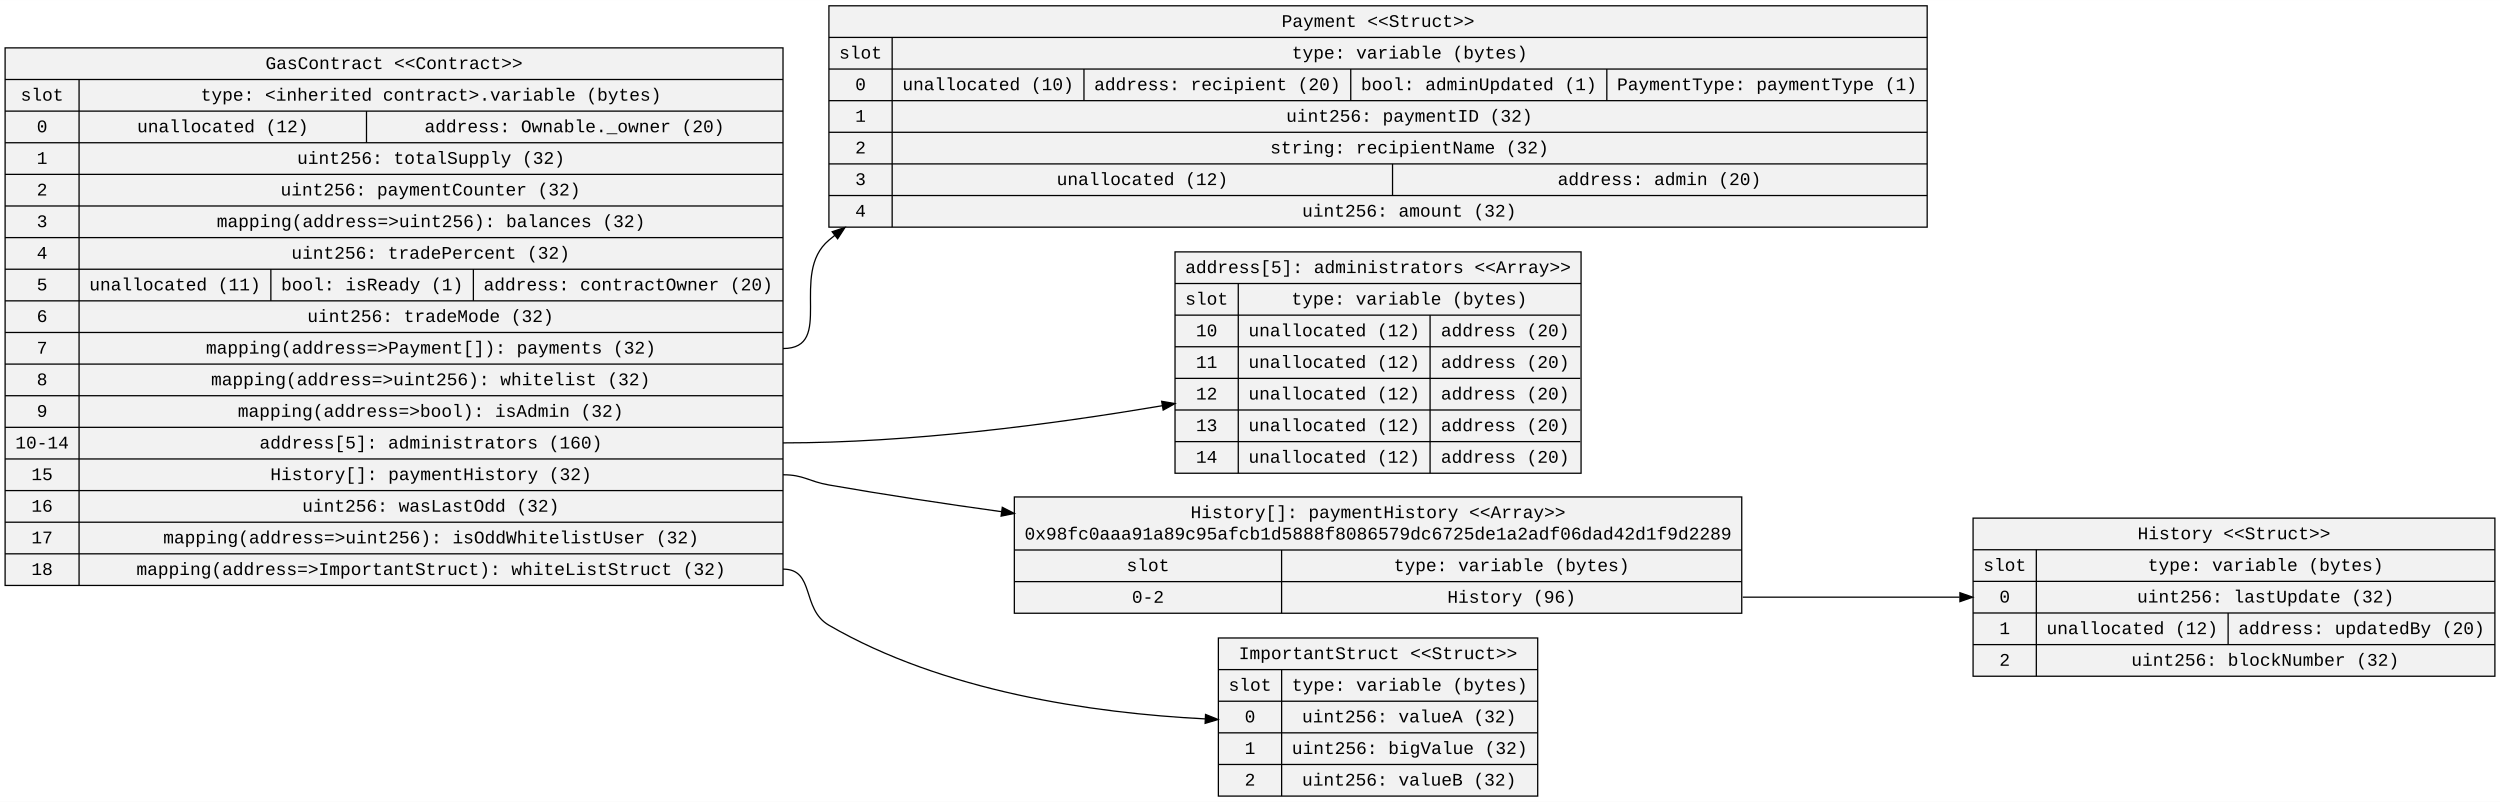
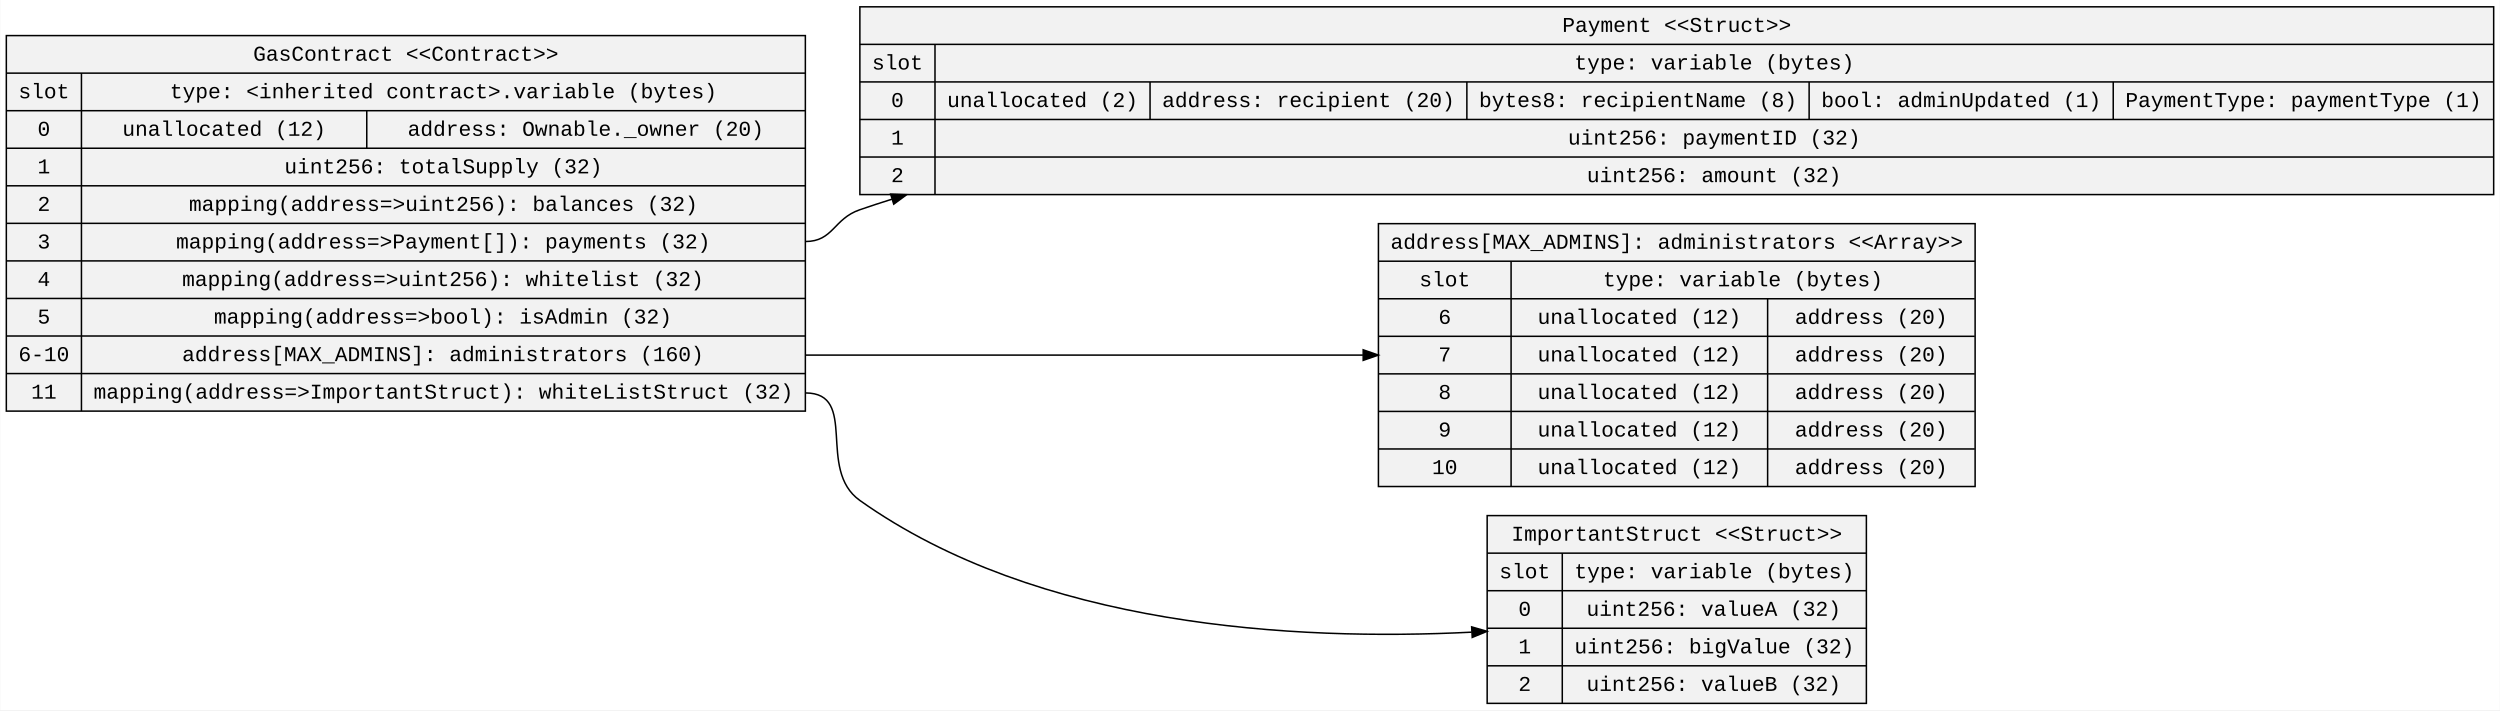
- <svg xmlns="http://www.w3.org/2000/svg" width="1961pt" height="629pt" viewBox="0.00 0.00 1960.67 628.80">
-   <g id="graph0" class="graph" transform="scale(1 1) rotate(0) translate(4 624.8)">
-     <polygon fill="white" stroke="transparent" points="-4,4 -4,-624.8 1956.67,-624.8 1956.67,4 -4,4" />
+ <svg xmlns="http://www.w3.org/2000/svg" width="1651pt" height="469pt" viewBox="0.00 0.00 1650.64 469.00">
+   <g id="graph0" class="graph" transform="scale(1 1) rotate(0) translate(4 465)">
+     <polygon fill="white" stroke="transparent" points="-4,4 -4,-465 1646.64,-465 1646.64,4 -4,4" />
    <g id="node1" class="node">
-       <polygon fill="#f2f2f2" stroke="black" points="0,-165.7 0,-587.3 610.09,-587.3 610.09,-165.7 0,-165.7" />
-       <text text-anchor="middle" x="305.04" y="-570.7" font-family="Courier New" font-size="14.00">GasContract &lt;&lt;Contract&gt;&gt;</text>
-       <polyline fill="none" stroke="black" points="0,-562.5 610.09,-562.5 " />
-       <text text-anchor="middle" x="29" y="-545.9" font-family="Courier New" font-size="14.00">slot</text>
-       <polyline fill="none" stroke="black" points="0,-537.7 58.01,-537.7 " />
-       <text text-anchor="middle" x="29" y="-521.1" font-family="Courier New" font-size="14.00">0</text>
-       <polyline fill="none" stroke="black" points="0,-512.9 58.01,-512.9 " />
-       <text text-anchor="middle" x="29" y="-496.3" font-family="Courier New" font-size="14.00">1</text>
-       <polyline fill="none" stroke="black" points="0,-488.1 58.01,-488.1 " />
-       <text text-anchor="middle" x="29" y="-471.5" font-family="Courier New" font-size="14.00">2</text>
-       <polyline fill="none" stroke="black" points="0,-463.3 58.01,-463.3 " />
-       <text text-anchor="middle" x="29" y="-446.7" font-family="Courier New" font-size="14.00">3</text>
-       <polyline fill="none" stroke="black" points="0,-438.5 58.01,-438.5 " />
-       <text text-anchor="middle" x="29" y="-421.9" font-family="Courier New" font-size="14.00">4</text>
-       <polyline fill="none" stroke="black" points="0,-413.7 58.01,-413.7 " />
-       <text text-anchor="middle" x="29" y="-397.1" font-family="Courier New" font-size="14.00">5</text>
-       <polyline fill="none" stroke="black" points="0,-388.9 58.01,-388.9 " />
-       <text text-anchor="middle" x="29" y="-372.3" font-family="Courier New" font-size="14.00">6</text>
-       <polyline fill="none" stroke="black" points="0,-364.1 58.01,-364.1 " />
-       <text text-anchor="middle" x="29" y="-347.5" font-family="Courier New" font-size="14.00">7</text>
-       <polyline fill="none" stroke="black" points="0,-339.3 58.01,-339.3 " />
-       <text text-anchor="middle" x="29" y="-322.7" font-family="Courier New" font-size="14.00">8</text>
-       <polyline fill="none" stroke="black" points="0,-314.5 58.01,-314.5 " />
-       <text text-anchor="middle" x="29" y="-297.9" font-family="Courier New" font-size="14.00">9</text>
-       <polyline fill="none" stroke="black" points="0,-289.7 58.01,-289.7 " />
-       <text text-anchor="middle" x="29" y="-273.1" font-family="Courier New" font-size="14.00">10-14</text>
-       <polyline fill="none" stroke="black" points="0,-264.9 58.01,-264.9 " />
-       <text text-anchor="middle" x="29" y="-248.3" font-family="Courier New" font-size="14.00">15</text>
-       <polyline fill="none" stroke="black" points="0,-240.1 58.01,-240.1 " />
-       <text text-anchor="middle" x="29" y="-223.5" font-family="Courier New" font-size="14.00">16</text>
-       <polyline fill="none" stroke="black" points="0,-215.3 58.01,-215.3 " />
-       <text text-anchor="middle" x="29" y="-198.7" font-family="Courier New" font-size="14.00">17</text>
-       <polyline fill="none" stroke="black" points="0,-190.5 58.01,-190.5 " />
-       <text text-anchor="middle" x="29" y="-173.9" font-family="Courier New" font-size="14.00">18</text>
-       <polyline fill="none" stroke="black" points="58.01,-165.7 58.01,-562.5 " />
-       <text text-anchor="middle" x="334.05" y="-545.9" font-family="Courier New" font-size="14.00">type: &lt;inherited contract&gt;.variable (bytes)</text>
-       <polyline fill="none" stroke="black" points="58.01,-537.7 610.09,-537.7 " />
-       <text text-anchor="middle" x="170.72" y="-521.1" font-family="Courier New" font-size="14.00">unallocated (12)</text>
-       <polyline fill="none" stroke="black" points="283.43,-512.9 283.43,-537.7 " />
-       <text text-anchor="middle" x="446.55" y="-521.1" font-family="Courier New" font-size="14.00">address: Ownable._owner (20)</text>
-       <polyline fill="none" stroke="black" points="58.01,-512.9 610.09,-512.9 " />
-       <text text-anchor="middle" x="334.02" y="-496.3" font-family="Courier New" font-size="14.00">uint256: totalSupply (32)</text>
-       <polyline fill="none" stroke="black" points="58.01,-488.1 610.09,-488.1 " />
-       <text text-anchor="middle" x="333.63" y="-471.5" font-family="Courier New" font-size="14.00">uint256: paymentCounter (32)</text>
-       <polyline fill="none" stroke="black" points="58.01,-463.3 610.09,-463.3 " />
-       <text text-anchor="middle" x="334.03" y="-446.7" font-family="Courier New" font-size="14.00">mapping(address=&gt;uint256): balances (32)</text>
-       <polyline fill="none" stroke="black" points="58.01,-438.5 610.09,-438.5 " />
-       <text text-anchor="middle" x="333.72" y="-421.9" font-family="Courier New" font-size="14.00">uint256: tradePercent (32)</text>
-       <polyline fill="none" stroke="black" points="58.01,-413.7 610.09,-413.7 " />
-       <text text-anchor="middle" x="133.22" y="-397.1" font-family="Courier New" font-size="14.00">unallocated (11)</text>
-       <polyline fill="none" stroke="black" points="208.43,-388.9 208.43,-413.7 " />
-       <text text-anchor="middle" x="287.84" y="-397.1" font-family="Courier New" font-size="14.00">bool: isReady (1)</text>
-       <polyline fill="none" stroke="black" points="367.25,-388.9 367.25,-413.7 " />
-       <text text-anchor="middle" x="488.67" y="-397.1" font-family="Courier New" font-size="14.00">address: contractOwner (20)</text>
-       <polyline fill="none" stroke="black" points="58.01,-388.9 610.09,-388.9 " />
-       <text text-anchor="middle" x="333.62" y="-372.3" font-family="Courier New" font-size="14.00">uint256: tradeMode (32)</text>
-       <polyline fill="none" stroke="black" points="58.01,-364.1 610.09,-364.1 " />
-       <text text-anchor="middle" x="333.94" y="-347.5" font-family="Courier New" font-size="14.00">mapping(address=&gt;Payment[]): payments (32)</text>
-       <polyline fill="none" stroke="black" points="58.01,-339.3 610.09,-339.3 " />
-       <text text-anchor="middle" x="333.73" y="-322.7" font-family="Courier New" font-size="14.00">mapping(address=&gt;uint256): whitelist (32)</text>
-       <polyline fill="none" stroke="black" points="58.01,-314.5 610.09,-314.5 " />
-       <text text-anchor="middle" x="333.73" y="-297.9" font-family="Courier New" font-size="14.00">mapping(address=&gt;bool): isAdmin (32)</text>
-       <polyline fill="none" stroke="black" points="58.01,-289.7 610.09,-289.7 " />
-       <text text-anchor="middle" x="333.93" y="-273.1" font-family="Courier New" font-size="14.00">address[5]: administrators (160)</text>
-       <polyline fill="none" stroke="black" points="58.01,-264.9 610.09,-264.9 " />
-       <text text-anchor="middle" x="334.03" y="-248.3" font-family="Courier New" font-size="14.00">History[]: paymentHistory (32)</text>
-       <polyline fill="none" stroke="black" points="58.01,-240.1 610.09,-240.1 " />
-       <text text-anchor="middle" x="333.82" y="-223.5" font-family="Courier New" font-size="14.00">uint256: wasLastOdd (32)</text>
-       <polyline fill="none" stroke="black" points="58.01,-215.3 610.09,-215.3 " />
-       <text text-anchor="middle" x="334.04" y="-198.7" font-family="Courier New" font-size="14.00">mapping(address=&gt;uint256): isOddWhitelistUser (32)</text>
-       <polyline fill="none" stroke="black" points="58.01,-190.5 610.09,-190.5 " />
-       <text text-anchor="middle" x="334.04" y="-173.9" font-family="Courier New" font-size="14.00">mapping(address=&gt;ImportantStruct): whiteListStruct (32)</text>
+       <polygon fill="#f2f2f2" stroke="black" points="0,-193.5 0,-441.5 527.68,-441.5 527.68,-193.5 0,-193.5" />
+       <text text-anchor="middle" x="263.84" y="-424.9" font-family="Courier New" font-size="14.00">GasContract &lt;&lt;Contract&gt;&gt;</text>
+       <polyline fill="none" stroke="black" points="0,-416.7 527.68,-416.7 " />
+       <text text-anchor="middle" x="24.8" y="-400.1" font-family="Courier New" font-size="14.00">slot</text>
+       <polyline fill="none" stroke="black" points="0,-391.9 49.61,-391.9 " />
+       <text text-anchor="middle" x="24.8" y="-375.3" font-family="Courier New" font-size="14.00">0</text>
+       <polyline fill="none" stroke="black" points="0,-367.1 49.61,-367.1 " />
+       <text text-anchor="middle" x="24.8" y="-350.5" font-family="Courier New" font-size="14.00">1</text>
+       <polyline fill="none" stroke="black" points="0,-342.3 49.61,-342.3 " />
+       <text text-anchor="middle" x="24.8" y="-325.7" font-family="Courier New" font-size="14.00">2</text>
+       <polyline fill="none" stroke="black" points="0,-317.5 49.61,-317.5 " />
+       <text text-anchor="middle" x="24.8" y="-300.9" font-family="Courier New" font-size="14.00">3</text>
+       <polyline fill="none" stroke="black" points="0,-292.7 49.61,-292.7 " />
+       <text text-anchor="middle" x="24.8" y="-276.1" font-family="Courier New" font-size="14.00">4</text>
+       <polyline fill="none" stroke="black" points="0,-267.9 49.61,-267.9 " />
+       <text text-anchor="middle" x="24.8" y="-251.3" font-family="Courier New" font-size="14.00">5</text>
+       <polyline fill="none" stroke="black" points="0,-243.1 49.61,-243.1 " />
+       <text text-anchor="middle" x="24.8" y="-226.5" font-family="Courier New" font-size="14.00">6-10</text>
+       <polyline fill="none" stroke="black" points="0,-218.3 49.61,-218.3 " />
+       <text text-anchor="middle" x="24.8" y="-201.7" font-family="Courier New" font-size="14.00">11</text>
+       <polyline fill="none" stroke="black" points="49.61,-193.5 49.61,-416.7 " />
+       <text text-anchor="middle" x="288.64" y="-400.1" font-family="Courier New" font-size="14.00">type: &lt;inherited contract&gt;.variable (bytes)</text>
+       <polyline fill="none" stroke="black" points="49.61,-391.9 527.68,-391.9 " />
+       <text text-anchor="middle" x="143.82" y="-375.3" font-family="Courier New" font-size="14.00">unallocated (12)</text>
+       <polyline fill="none" stroke="black" points="238.03,-367.1 238.03,-391.9 " />
+       <text text-anchor="middle" x="382.65" y="-375.3" font-family="Courier New" font-size="14.00">address: Ownable._owner (20)</text>
+       <polyline fill="none" stroke="black" points="49.61,-367.1 527.68,-367.1 " />
+       <text text-anchor="middle" x="288.62" y="-350.5" font-family="Courier New" font-size="14.00">uint256: totalSupply (32)</text>
+       <polyline fill="none" stroke="black" points="49.61,-342.3 527.68,-342.3 " />
+       <text text-anchor="middle" x="288.63" y="-325.7" font-family="Courier New" font-size="14.00">mapping(address=&gt;uint256): balances (32)</text>
+       <polyline fill="none" stroke="black" points="49.61,-317.5 527.68,-317.5 " />
+       <text text-anchor="middle" x="288.53" y="-300.9" font-family="Courier New" font-size="14.00">mapping(address=&gt;Payment[]): payments (32)</text>
+       <polyline fill="none" stroke="black" points="49.61,-292.7 527.68,-292.7 " />
+       <text text-anchor="middle" x="288.33" y="-276.1" font-family="Courier New" font-size="14.00">mapping(address=&gt;uint256): whitelist (32)</text>
+       <polyline fill="none" stroke="black" points="49.61,-267.9 527.68,-267.9 " />
+       <text text-anchor="middle" x="288.33" y="-251.3" font-family="Courier New" font-size="14.00">mapping(address=&gt;bool): isAdmin (32)</text>
+       <polyline fill="none" stroke="black" points="49.61,-243.1 527.68,-243.1 " />
+       <text text-anchor="middle" x="288.33" y="-226.5" font-family="Courier New" font-size="14.00">address[MAX_ADMINS]: administrators (160)</text>
+       <polyline fill="none" stroke="black" points="49.61,-218.3 527.68,-218.3 " />
+       <text text-anchor="middle" x="288.64" y="-201.7" font-family="Courier New" font-size="14.00">mapping(address=&gt;ImportantStruct): whiteListStruct (32)</text>
    </g>
    <g id="node2" class="node">
-       <polygon fill="#f2f2f2" stroke="black" points="646.09,-446.7 646.09,-620.3 1507.42,-620.3 1507.42,-446.7 646.09,-446.7" />
-       <text text-anchor="middle" x="1076.75" y="-603.7" font-family="Courier New" font-size="14.00">Payment &lt;&lt;Struct&gt;&gt;</text>
-       <polyline fill="none" stroke="black" points="646.09,-595.5 1507.42,-595.5 " />
-       <text text-anchor="middle" x="670.89" y="-578.9" font-family="Courier New" font-size="14.00">slot</text>
-       <polyline fill="none" stroke="black" points="646.09,-570.7 695.69,-570.7 " />
-       <text text-anchor="middle" x="670.89" y="-554.1" font-family="Courier New" font-size="14.00">0</text>
-       <polyline fill="none" stroke="black" points="646.09,-545.9 695.69,-545.9 " />
-       <text text-anchor="middle" x="670.89" y="-529.3" font-family="Courier New" font-size="14.00">1</text>
-       <polyline fill="none" stroke="black" points="646.09,-521.1 695.69,-521.1 " />
-       <text text-anchor="middle" x="670.89" y="-504.5" font-family="Courier New" font-size="14.00">2</text>
-       <polyline fill="none" stroke="black" points="646.09,-496.3 695.69,-496.3 " />
-       <text text-anchor="middle" x="670.89" y="-479.7" font-family="Courier New" font-size="14.00">3</text>
-       <polyline fill="none" stroke="black" points="646.09,-471.5 695.69,-471.5 " />
-       <text text-anchor="middle" x="670.89" y="-454.9" font-family="Courier New" font-size="14.00">4</text>
-       <polyline fill="none" stroke="black" points="695.69,-446.7 695.69,-595.5 " />
-       <text text-anchor="middle" x="1101.56" y="-578.9" font-family="Courier New" font-size="14.00">type: variable (bytes)</text>
-       <polyline fill="none" stroke="black" points="695.69,-570.7 1507.42,-570.7 " />
-       <text text-anchor="middle" x="770.91" y="-554.1" font-family="Courier New" font-size="14.00">unallocated (10)</text>
-       <polyline fill="none" stroke="black" points="846.12,-545.9 846.12,-570.7 " />
-       <text text-anchor="middle" x="950.73" y="-554.1" font-family="Courier New" font-size="14.00">address: recipient (20)</text>
-       <polyline fill="none" stroke="black" points="1055.35,-545.9 1055.35,-570.7 " />
-       <text text-anchor="middle" x="1155.76" y="-554.1" font-family="Courier New" font-size="14.00">bool: adminUpdated (1)</text>
-       <polyline fill="none" stroke="black" points="1256.18,-545.9 1256.18,-570.7 " />
-       <text text-anchor="middle" x="1381.8" y="-554.1" font-family="Courier New" font-size="14.00">PaymentType: paymentType (1)</text>
-       <polyline fill="none" stroke="black" points="695.69,-545.9 1507.42,-545.9 " />
-       <text text-anchor="middle" x="1101.31" y="-529.3" font-family="Courier New" font-size="14.00">uint256: paymentID (32)</text>
-       <polyline fill="none" stroke="black" points="695.69,-521.1 1507.42,-521.1 " />
-       <text text-anchor="middle" x="1101.41" y="-504.5" font-family="Courier New" font-size="14.00">string: recipientName (32)</text>
-       <polyline fill="none" stroke="black" points="695.69,-496.3 1507.42,-496.3 " />
-       <text text-anchor="middle" x="891.91" y="-479.7" font-family="Courier New" font-size="14.00">unallocated (12)</text>
-       <polyline fill="none" stroke="black" points="1088.12,-471.5 1088.12,-496.3 " />
-       <text text-anchor="middle" x="1297.43" y="-479.7" font-family="Courier New" font-size="14.00">address: admin (20)</text>
-       <polyline fill="none" stroke="black" points="695.69,-471.5 1507.42,-471.5 " />
-       <text text-anchor="middle" x="1101.21" y="-454.9" font-family="Courier New" font-size="14.00">uint256: amount (32)</text>
+       <polygon fill="#f2f2f2" stroke="black" points="563.68,-336.5 563.68,-460.5 1642.64,-460.5 1642.64,-336.5 563.68,-336.5" />
+       <text text-anchor="middle" x="1103.16" y="-443.9" font-family="Courier New" font-size="14.00">Payment &lt;&lt;Struct&gt;&gt;</text>
+       <polyline fill="none" stroke="black" points="563.68,-435.7 1642.64,-435.7 " />
+       <text text-anchor="middle" x="588.48" y="-419.1" font-family="Courier New" font-size="14.00">slot</text>
+       <polyline fill="none" stroke="black" points="563.68,-410.9 613.29,-410.9 " />
+       <text text-anchor="middle" x="588.48" y="-394.3" font-family="Courier New" font-size="14.00">0</text>
+       <polyline fill="none" stroke="black" points="563.68,-386.1 613.29,-386.1 " />
+       <text text-anchor="middle" x="588.48" y="-369.5" font-family="Courier New" font-size="14.00">1</text>
+       <polyline fill="none" stroke="black" points="563.68,-361.3 613.29,-361.3 " />
+       <text text-anchor="middle" x="588.48" y="-344.7" font-family="Courier New" font-size="14.00">2</text>
+       <polyline fill="none" stroke="black" points="613.29,-336.5 613.29,-435.7 " />
+       <text text-anchor="middle" x="1127.96" y="-419.1" font-family="Courier New" font-size="14.00">type: variable (bytes)</text>
+       <polyline fill="none" stroke="black" points="613.29,-410.9 1642.64,-410.9 " />
+       <text text-anchor="middle" x="684.3" y="-394.3" font-family="Courier New" font-size="14.00">unallocated (2)</text>
+       <polyline fill="none" stroke="black" points="755.31,-386.1 755.31,-410.9 " />
+       <text text-anchor="middle" x="859.92" y="-394.3" font-family="Courier New" font-size="14.00">address: recipient (20)</text>
+       <polyline fill="none" stroke="black" points="964.54,-386.1 964.54,-410.9 " />
+       <text text-anchor="middle" x="1077.56" y="-394.3" font-family="Courier New" font-size="14.00">bytes8: recipientName (8)</text>
+       <polyline fill="none" stroke="black" points="1190.57,-386.1 1190.57,-410.9 " />
+       <text text-anchor="middle" x="1290.99" y="-394.3" font-family="Courier New" font-size="14.00">bool: adminUpdated (1)</text>
+       <polyline fill="none" stroke="black" points="1391.4,-386.1 1391.4,-410.9 " />
+       <text text-anchor="middle" x="1517.02" y="-394.3" font-family="Courier New" font-size="14.00">PaymentType: paymentType (1)</text>
+       <polyline fill="none" stroke="black" points="613.29,-386.1 1642.64,-386.1 " />
+       <text text-anchor="middle" x="1127.9" y="-369.5" font-family="Courier New" font-size="14.00">uint256: paymentID (32)</text>
+       <polyline fill="none" stroke="black" points="613.29,-361.3 1642.64,-361.3 " />
+       <text text-anchor="middle" x="1127.8" y="-344.7" font-family="Courier New" font-size="14.00">uint256: amount (32)</text>
    </g>
    <g id="edge1" class="edge">
-       <path fill="none" stroke="black" d="M610.09,-351.5C651.12,-351.5 614.61,-410.19 646.09,-436.5 647.63,-437.79 649.18,-439.06 650.75,-440.31" />
-       <polygon fill="black" stroke="black" points="648.64,-443.11 658.69,-446.46 652.92,-437.57 648.64,-443.11" />
+       <path fill="none" stroke="black" d="M527.68,-305.5C546.2,-305.5 546.16,-320.49 563.68,-326.5 570.66,-328.89 577.71,-331.21 584.83,-333.45" />
+       <polygon fill="black" stroke="black" points="583.99,-336.85 594.57,-336.45 586.05,-330.16 583.99,-336.85" />
    </g>
    <g id="node3" class="node">
-       <polygon fill="#f2f2f2" stroke="black" points="917.53,-253.7 917.53,-427.3 1235.98,-427.3 1235.98,-253.7 917.53,-253.7" />
-       <text text-anchor="middle" x="1076.75" y="-410.7" font-family="Courier New" font-size="14.00">address[5]: administrators &lt;&lt;Array&gt;&gt;</text>
-       <polyline fill="none" stroke="black" points="917.53,-402.5 1235.98,-402.5 " />
-       <text text-anchor="middle" x="942.33" y="-385.9" font-family="Courier New" font-size="14.00">slot</text>
-       <polyline fill="none" stroke="black" points="917.53,-377.7 967.13,-377.7 " />
-       <text text-anchor="middle" x="942.33" y="-361.1" font-family="Courier New" font-size="14.00">10</text>
-       <polyline fill="none" stroke="black" points="917.53,-352.9 967.13,-352.9 " />
-       <text text-anchor="middle" x="942.33" y="-336.3" font-family="Courier New" font-size="14.00">11</text>
-       <polyline fill="none" stroke="black" points="917.53,-328.1 967.13,-328.1 " />
-       <text text-anchor="middle" x="942.33" y="-311.5" font-family="Courier New" font-size="14.00">12</text>
-       <polyline fill="none" stroke="black" points="917.53,-303.3 967.13,-303.3 " />
-       <text text-anchor="middle" x="942.33" y="-286.7" font-family="Courier New" font-size="14.00">13</text>
-       <polyline fill="none" stroke="black" points="917.53,-278.5 967.13,-278.5 " />
-       <text text-anchor="middle" x="942.33" y="-261.9" font-family="Courier New" font-size="14.00">14</text>
-       <polyline fill="none" stroke="black" points="967.13,-253.7 967.13,-402.5 " />
-       <text text-anchor="middle" x="1101.25" y="-385.9" font-family="Courier New" font-size="14.00">type: variable (bytes)</text>
-       <polyline fill="none" stroke="black" points="967.13,-377.7 1235.37,-377.7 " />
-       <text text-anchor="middle" x="1042.34" y="-361.1" font-family="Courier New" font-size="14.00">unallocated (12)</text>
-       <polyline fill="none" stroke="black" points="1117.56,-352.9 1117.56,-377.7 " />
-       <text text-anchor="middle" x="1176.46" y="-361.1" font-family="Courier New" font-size="14.00">address (20)</text>
-       <polyline fill="none" stroke="black" points="967.13,-352.9 1235.37,-352.9 " />
-       <text text-anchor="middle" x="1042.34" y="-336.3" font-family="Courier New" font-size="14.00">unallocated (12)</text>
-       <polyline fill="none" stroke="black" points="1117.56,-328.1 1117.56,-352.9 " />
-       <text text-anchor="middle" x="1176.46" y="-336.3" font-family="Courier New" font-size="14.00">address (20)</text>
-       <polyline fill="none" stroke="black" points="967.13,-328.1 1235.37,-328.1 " />
-       <text text-anchor="middle" x="1042.34" y="-311.5" font-family="Courier New" font-size="14.00">unallocated (12)</text>
-       <polyline fill="none" stroke="black" points="1117.56,-303.3 1117.56,-328.1 " />
-       <text text-anchor="middle" x="1176.46" y="-311.5" font-family="Courier New" font-size="14.00">address (20)</text>
-       <polyline fill="none" stroke="black" points="967.13,-303.3 1235.37,-303.3 " />
-       <text text-anchor="middle" x="1042.34" y="-286.7" font-family="Courier New" font-size="14.00">unallocated (12)</text>
-       <polyline fill="none" stroke="black" points="1117.56,-278.5 1117.56,-303.3 " />
-       <text text-anchor="middle" x="1176.46" y="-286.7" font-family="Courier New" font-size="14.00">address (20)</text>
-       <polyline fill="none" stroke="black" points="967.13,-278.5 1235.37,-278.5 " />
-       <text text-anchor="middle" x="1042.34" y="-261.9" font-family="Courier New" font-size="14.00">unallocated (12)</text>
-       <polyline fill="none" stroke="black" points="1117.56,-253.7 1117.56,-278.5 " />
-       <text text-anchor="middle" x="1176.46" y="-261.9" font-family="Courier New" font-size="14.00">address (20)</text>
+       <polygon fill="#f2f2f2" stroke="black" points="906.13,-143.7 906.13,-317.3 1300.19,-317.3 1300.19,-143.7 906.13,-143.7" />
+       <text text-anchor="middle" x="1103.16" y="-300.7" font-family="Courier New" font-size="14.00">address[MAX_ADMINS]: administrators &lt;&lt;Array&gt;&gt;</text>
+       <polyline fill="none" stroke="black" points="906.13,-292.5 1300.19,-292.5 " />
+       <text text-anchor="middle" x="949.93" y="-275.9" font-family="Courier New" font-size="14.00">slot</text>
+       <polyline fill="none" stroke="black" points="906.13,-267.7 993.74,-267.7 " />
+       <text text-anchor="middle" x="949.93" y="-251.1" font-family="Courier New" font-size="14.00">6</text>
+       <polyline fill="none" stroke="black" points="906.13,-242.9 993.74,-242.9 " />
+       <text text-anchor="middle" x="949.93" y="-226.3" font-family="Courier New" font-size="14.00">7</text>
+       <polyline fill="none" stroke="black" points="906.13,-218.1 993.74,-218.1 " />
+       <text text-anchor="middle" x="949.93" y="-201.5" font-family="Courier New" font-size="14.00">8</text>
+       <polyline fill="none" stroke="black" points="906.13,-193.3 993.74,-193.3 " />
+       <text text-anchor="middle" x="949.93" y="-176.7" font-family="Courier New" font-size="14.00">9</text>
+       <polyline fill="none" stroke="black" points="906.13,-168.5 993.74,-168.5 " />
+       <text text-anchor="middle" x="949.93" y="-151.9" font-family="Courier New" font-size="14.00">10</text>
+       <polyline fill="none" stroke="black" points="993.74,-143.7 993.74,-292.5 " />
+       <text text-anchor="middle" x="1146.85" y="-275.9" font-family="Courier New" font-size="14.00">type: variable (bytes)</text>
+       <polyline fill="none" stroke="black" points="993.74,-267.7 1299.97,-267.7 " />
+       <text text-anchor="middle" x="1078.45" y="-251.1" font-family="Courier New" font-size="14.00">unallocated (12)</text>
+       <polyline fill="none" stroke="black" points="1163.16,-242.9 1163.16,-267.7 " />
+       <text text-anchor="middle" x="1231.57" y="-251.1" font-family="Courier New" font-size="14.00">address (20)</text>
+       <polyline fill="none" stroke="black" points="993.74,-242.9 1299.97,-242.9 " />
+       <text text-anchor="middle" x="1078.45" y="-226.3" font-family="Courier New" font-size="14.00">unallocated (12)</text>
+       <polyline fill="none" stroke="black" points="1163.16,-218.1 1163.16,-242.9 " />
+       <text text-anchor="middle" x="1231.57" y="-226.3" font-family="Courier New" font-size="14.00">address (20)</text>
+       <polyline fill="none" stroke="black" points="993.74,-218.1 1299.97,-218.1 " />
+       <text text-anchor="middle" x="1078.45" y="-201.5" font-family="Courier New" font-size="14.00">unallocated (12)</text>
+       <polyline fill="none" stroke="black" points="1163.16,-193.3 1163.16,-218.1 " />
+       <text text-anchor="middle" x="1231.57" y="-201.5" font-family="Courier New" font-size="14.00">address (20)</text>
+       <polyline fill="none" stroke="black" points="993.74,-193.3 1299.97,-193.3 " />
+       <text text-anchor="middle" x="1078.45" y="-176.7" font-family="Courier New" font-size="14.00">unallocated (12)</text>
+       <polyline fill="none" stroke="black" points="1163.16,-168.5 1163.16,-193.3 " />
+       <text text-anchor="middle" x="1231.57" y="-176.7" font-family="Courier New" font-size="14.00">address (20)</text>
+       <polyline fill="none" stroke="black" points="993.74,-168.5 1299.97,-168.5 " />
+       <text text-anchor="middle" x="1078.45" y="-151.9" font-family="Courier New" font-size="14.00">unallocated (12)</text>
+       <polyline fill="none" stroke="black" points="1163.16,-143.7 1163.16,-168.5 " />
+       <text text-anchor="middle" x="1231.57" y="-151.9" font-family="Courier New" font-size="14.00">address (20)</text>
    </g>
    <g id="edge2" class="edge">
-       <path fill="none" stroke="black" d="M610.09,-277.5C709.26,-277.5 819.25,-291.71 907.42,-306.63" />
-       <polygon fill="black" stroke="black" points="907.07,-310.12 917.52,-308.35 908.25,-303.22 907.07,-310.12" />
+       <path fill="none" stroke="black" d="M527.68,-230.5C649.79,-230.5 786.49,-230.5 895.9,-230.5" />
+       <polygon fill="black" stroke="black" points="896.07,-234 906.07,-230.5 896.07,-227 896.07,-234" />
    </g>
-     <g id="node5" class="node">
-       <polygon fill="#f2f2f2" stroke="black" points="791.51,-143.9 791.51,-235.1 1362,-235.1 1362,-143.9 791.51,-143.9" />
-       <text text-anchor="middle" x="1076.75" y="-218.5" font-family="Courier New" font-size="14.00">History[]: paymentHistory &lt;&lt;Array&gt;&gt;</text>
-       <text text-anchor="middle" x="1076.75" y="-201.7" font-family="Courier New" font-size="14.00">0x98fc0aaa91a89c95afcb1d5888f8086579dc6725de1a2adf06dad42d1f9d2289</text>
-       <polyline fill="none" stroke="black" points="791.51,-193.5 1362,-193.5 " />
-       <text text-anchor="middle" x="896.31" y="-176.9" font-family="Courier New" font-size="14.00">slot</text>
-       <polyline fill="none" stroke="black" points="791.51,-168.7 1001.11,-168.7 " />
-       <text text-anchor="middle" x="896.31" y="-152.1" font-family="Courier New" font-size="14.00">0-2</text>
-       <polyline fill="none" stroke="black" points="1001.11,-143.9 1001.11,-193.5 " />
-       <text text-anchor="middle" x="1181.53" y="-176.9" font-family="Courier New" font-size="14.00">type: variable (bytes)</text>
-       <polyline fill="none" stroke="black" points="1001.11,-168.7 1361.94,-168.7 " />
-       <text text-anchor="middle" x="1181.52" y="-152.1" font-family="Courier New" font-size="14.00">History (96)</text>
+     <g id="node4" class="node">
+       <polygon fill="#f2f2f2" stroke="black" points="977.94,-0.5 977.94,-124.5 1228.38,-124.5 1228.38,-0.5 977.94,-0.5" />
+       <text text-anchor="middle" x="1103.16" y="-107.9" font-family="Courier New" font-size="14.00">ImportantStruct &lt;&lt;Struct&gt;&gt;</text>
+       <polyline fill="none" stroke="black" points="977.94,-99.7 1228.38,-99.7 " />
+       <text text-anchor="middle" x="1002.75" y="-83.1" font-family="Courier New" font-size="14.00">slot</text>
+       <polyline fill="none" stroke="black" points="977.94,-74.9 1027.55,-74.9 " />
+       <text text-anchor="middle" x="1002.75" y="-58.3" font-family="Courier New" font-size="14.00">0</text>
+       <polyline fill="none" stroke="black" points="977.94,-50.1 1027.55,-50.1 " />
+       <text text-anchor="middle" x="1002.75" y="-33.5" font-family="Courier New" font-size="14.00">1</text>
+       <polyline fill="none" stroke="black" points="977.94,-25.3 1027.55,-25.3 " />
+       <text text-anchor="middle" x="1002.75" y="-8.7" font-family="Courier New" font-size="14.00">2</text>
+       <polyline fill="none" stroke="black" points="1027.55,-0.5 1027.55,-99.7 " />
+       <text text-anchor="middle" x="1127.96" y="-83.1" font-family="Courier New" font-size="14.00">type: variable (bytes)</text>
+       <polyline fill="none" stroke="black" points="1027.55,-74.9 1228.38,-74.9 " />
+       <text text-anchor="middle" x="1127.56" y="-58.3" font-family="Courier New" font-size="14.00">uint256: valueA (32)</text>
+       <polyline fill="none" stroke="black" points="1027.55,-50.1 1228.38,-50.1 " />
+       <text text-anchor="middle" x="1127.96" y="-33.5" font-family="Courier New" font-size="14.00">uint256: bigValue (32)</text>
+       <polyline fill="none" stroke="black" points="1027.55,-25.3 1228.38,-25.3 " />
+       <text text-anchor="middle" x="1127.56" y="-8.7" font-family="Courier New" font-size="14.00">uint256: valueB (32)</text>
    </g>
    <g id="edge3" class="edge">
-       <path fill="none" stroke="black" d="M610.09,-252.5C626.48,-252.5 629.94,-247.32 646.09,-244.5 689.74,-236.87 736.06,-229.84 781.51,-223.54" />
-       <polygon fill="black" stroke="black" points="782.07,-226.99 791.5,-222.16 781.12,-220.06 782.07,-226.99" />
-     </g>
-     <g id="node6" class="node">
-       <polygon fill="#f2f2f2" stroke="black" points="951.53,-0.5 951.53,-124.5 1201.97,-124.5 1201.97,-0.5 951.53,-0.5" />
-       <text text-anchor="middle" x="1076.75" y="-107.9" font-family="Courier New" font-size="14.00">ImportantStruct &lt;&lt;Struct&gt;&gt;</text>
-       <polyline fill="none" stroke="black" points="951.53,-99.7 1201.97,-99.7 " />
-       <text text-anchor="middle" x="976.34" y="-83.1" font-family="Courier New" font-size="14.00">slot</text>
-       <polyline fill="none" stroke="black" points="951.53,-74.9 1001.14,-74.9 " />
-       <text text-anchor="middle" x="976.34" y="-58.3" font-family="Courier New" font-size="14.00">0</text>
-       <polyline fill="none" stroke="black" points="951.53,-50.1 1001.14,-50.1 " />
-       <text text-anchor="middle" x="976.34" y="-33.5" font-family="Courier New" font-size="14.00">1</text>
-       <polyline fill="none" stroke="black" points="951.53,-25.3 1001.14,-25.3 " />
-       <text text-anchor="middle" x="976.34" y="-8.7" font-family="Courier New" font-size="14.00">2</text>
-       <polyline fill="none" stroke="black" points="1001.14,-0.5 1001.14,-99.7 " />
-       <text text-anchor="middle" x="1101.56" y="-83.1" font-family="Courier New" font-size="14.00">type: variable (bytes)</text>
-       <polyline fill="none" stroke="black" points="1001.14,-74.9 1201.97,-74.9 " />
-       <text text-anchor="middle" x="1101.15" y="-58.3" font-family="Courier New" font-size="14.00">uint256: valueA (32)</text>
-       <polyline fill="none" stroke="black" points="1001.14,-50.1 1201.97,-50.1 " />
-       <text text-anchor="middle" x="1101.56" y="-33.5" font-family="Courier New" font-size="14.00">uint256: bigValue (32)</text>
-       <polyline fill="none" stroke="black" points="1001.14,-25.3 1201.97,-25.3 " />
-       <text text-anchor="middle" x="1101.15" y="-8.7" font-family="Courier New" font-size="14.00">uint256: valueB (32)</text>
-     </g>
-     <g id="edge4" class="edge">
-       <path fill="none" stroke="black" d="M610.09,-178.5C635.36,-178.5 624.23,-147.18 646.09,-134.5 735.55,-82.62 852.02,-65.62 941.12,-61.04" />
-       <polygon fill="black" stroke="black" points="941.47,-64.53 951.3,-60.56 941.14,-57.53 941.47,-64.53" />
-     </g>
-     <g id="node4" class="node">
-       <polygon fill="#f2f2f2" stroke="black" points="1543.42,-94.5 1543.42,-218.5 1952.67,-218.5 1952.67,-94.5 1543.42,-94.5" />
-       <text text-anchor="middle" x="1748.05" y="-201.9" font-family="Courier New" font-size="14.00">History &lt;&lt;Struct&gt;&gt;</text>
-       <polyline fill="none" stroke="black" points="1543.42,-193.7 1952.67,-193.7 " />
-       <text text-anchor="middle" x="1568.22" y="-177.1" font-family="Courier New" font-size="14.00">slot</text>
-       <polyline fill="none" stroke="black" points="1543.42,-168.9 1593.02,-168.9 " />
-       <text text-anchor="middle" x="1568.22" y="-152.3" font-family="Courier New" font-size="14.00">0</text>
-       <polyline fill="none" stroke="black" points="1543.42,-144.1 1593.02,-144.1 " />
-       <text text-anchor="middle" x="1568.22" y="-127.5" font-family="Courier New" font-size="14.00">1</text>
-       <polyline fill="none" stroke="black" points="1543.42,-119.3 1593.02,-119.3 " />
-       <text text-anchor="middle" x="1568.22" y="-102.7" font-family="Courier New" font-size="14.00">2</text>
-       <polyline fill="none" stroke="black" points="1593.02,-94.5 1593.02,-193.7 " />
-       <text text-anchor="middle" x="1772.85" y="-177.1" font-family="Courier New" font-size="14.00">type: variable (bytes)</text>
-       <polyline fill="none" stroke="black" points="1593.02,-168.9 1952.67,-168.9 " />
-       <text text-anchor="middle" x="1772.84" y="-152.3" font-family="Courier New" font-size="14.00">uint256: lastUpdate (32)</text>
-       <polyline fill="none" stroke="black" points="1593.02,-144.1 1952.67,-144.1 " />
-       <text text-anchor="middle" x="1668.23" y="-127.5" font-family="Courier New" font-size="14.00">unallocated (12)</text>
-       <polyline fill="none" stroke="black" points="1743.44,-119.3 1743.44,-144.1 " />
-       <text text-anchor="middle" x="1848.06" y="-127.5" font-family="Courier New" font-size="14.00">address: updatedBy (20)</text>
-       <polyline fill="none" stroke="black" points="1593.02,-119.3 1952.67,-119.3 " />
-       <text text-anchor="middle" x="1772.54" y="-102.7" font-family="Courier New" font-size="14.00">uint256: blockNumber (32)</text>
-     </g>
-     <g id="edge5" class="edge">
-       <path fill="none" stroke="black" d="M1362.75,-156.5C1417.87,-156.5 1477.43,-156.5 1532.83,-156.5" />
-       <polygon fill="black" stroke="black" points="1533.12,-160 1543.12,-156.5 1533.12,-153 1533.12,-160" />
+       <path fill="none" stroke="black" d="M527.68,-205.5C563.06,-205.5 534.83,-154.98 563.68,-134.5 681.3,-51.02 850.54,-41.58 967.76,-47.52" />
+       <polygon fill="black" stroke="black" points="967.7,-51.02 977.87,-48.07 968.08,-44.03 967.7,-51.02" />
    </g>
  </g>
</svg>
